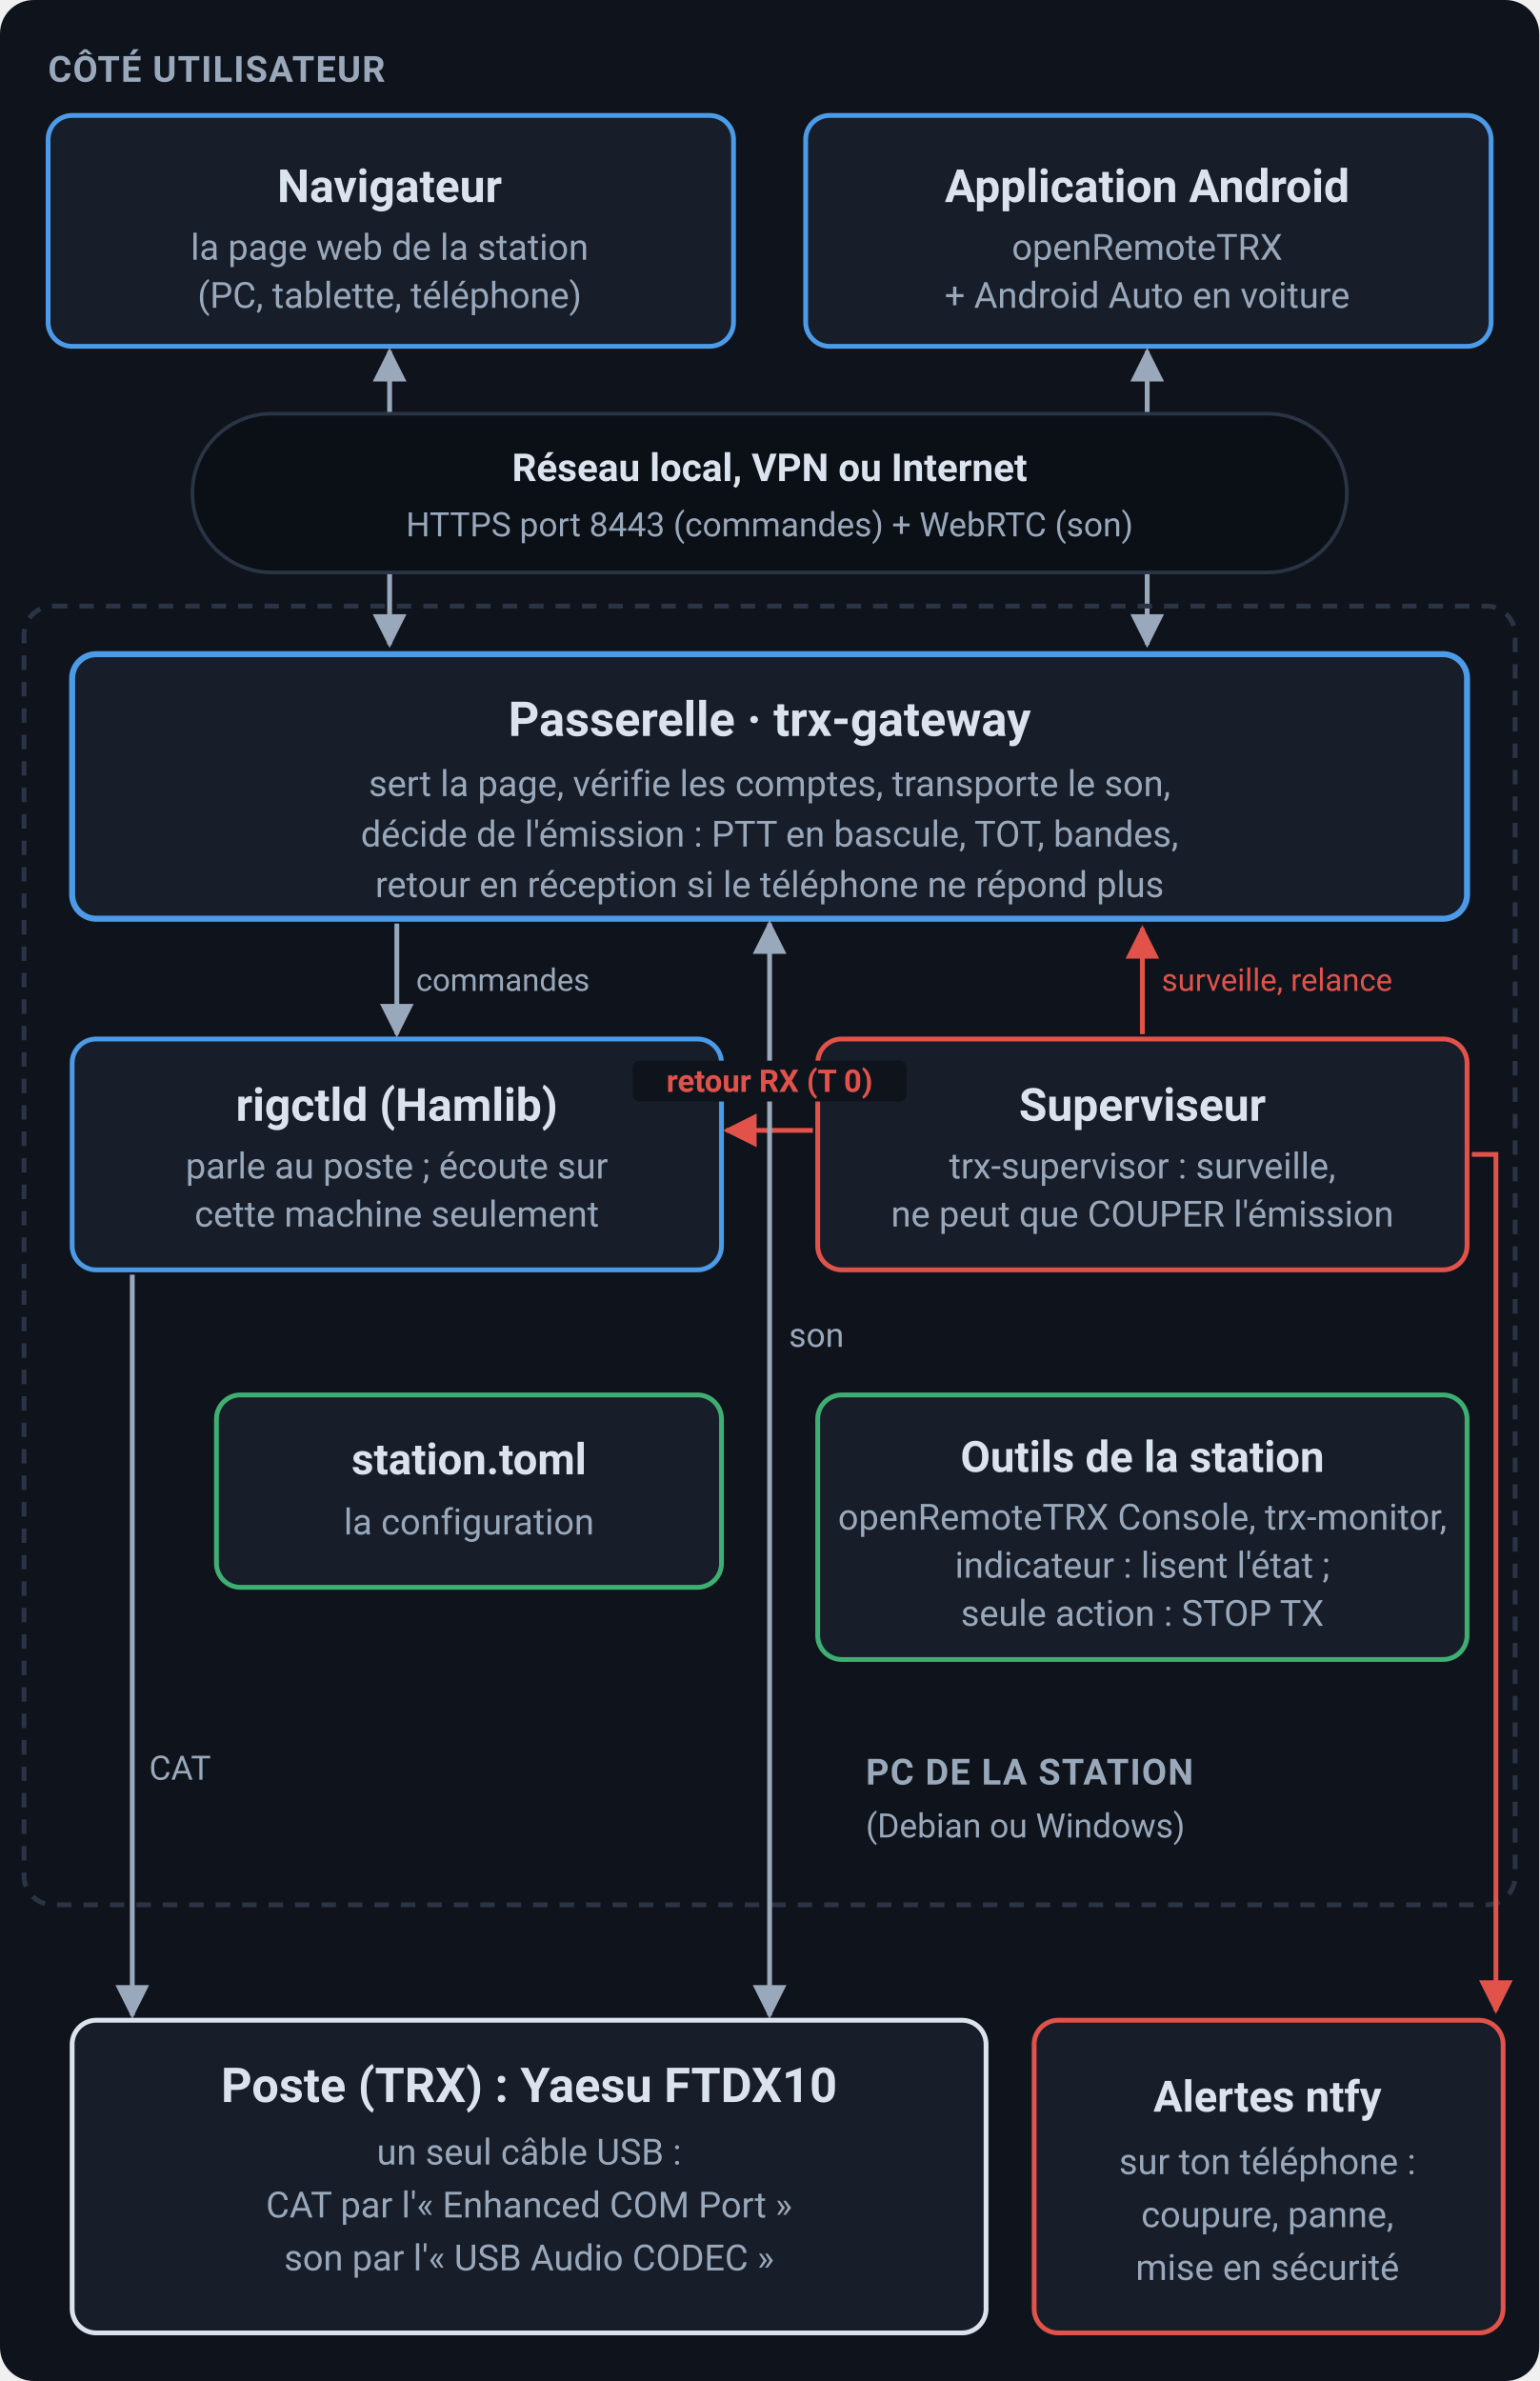
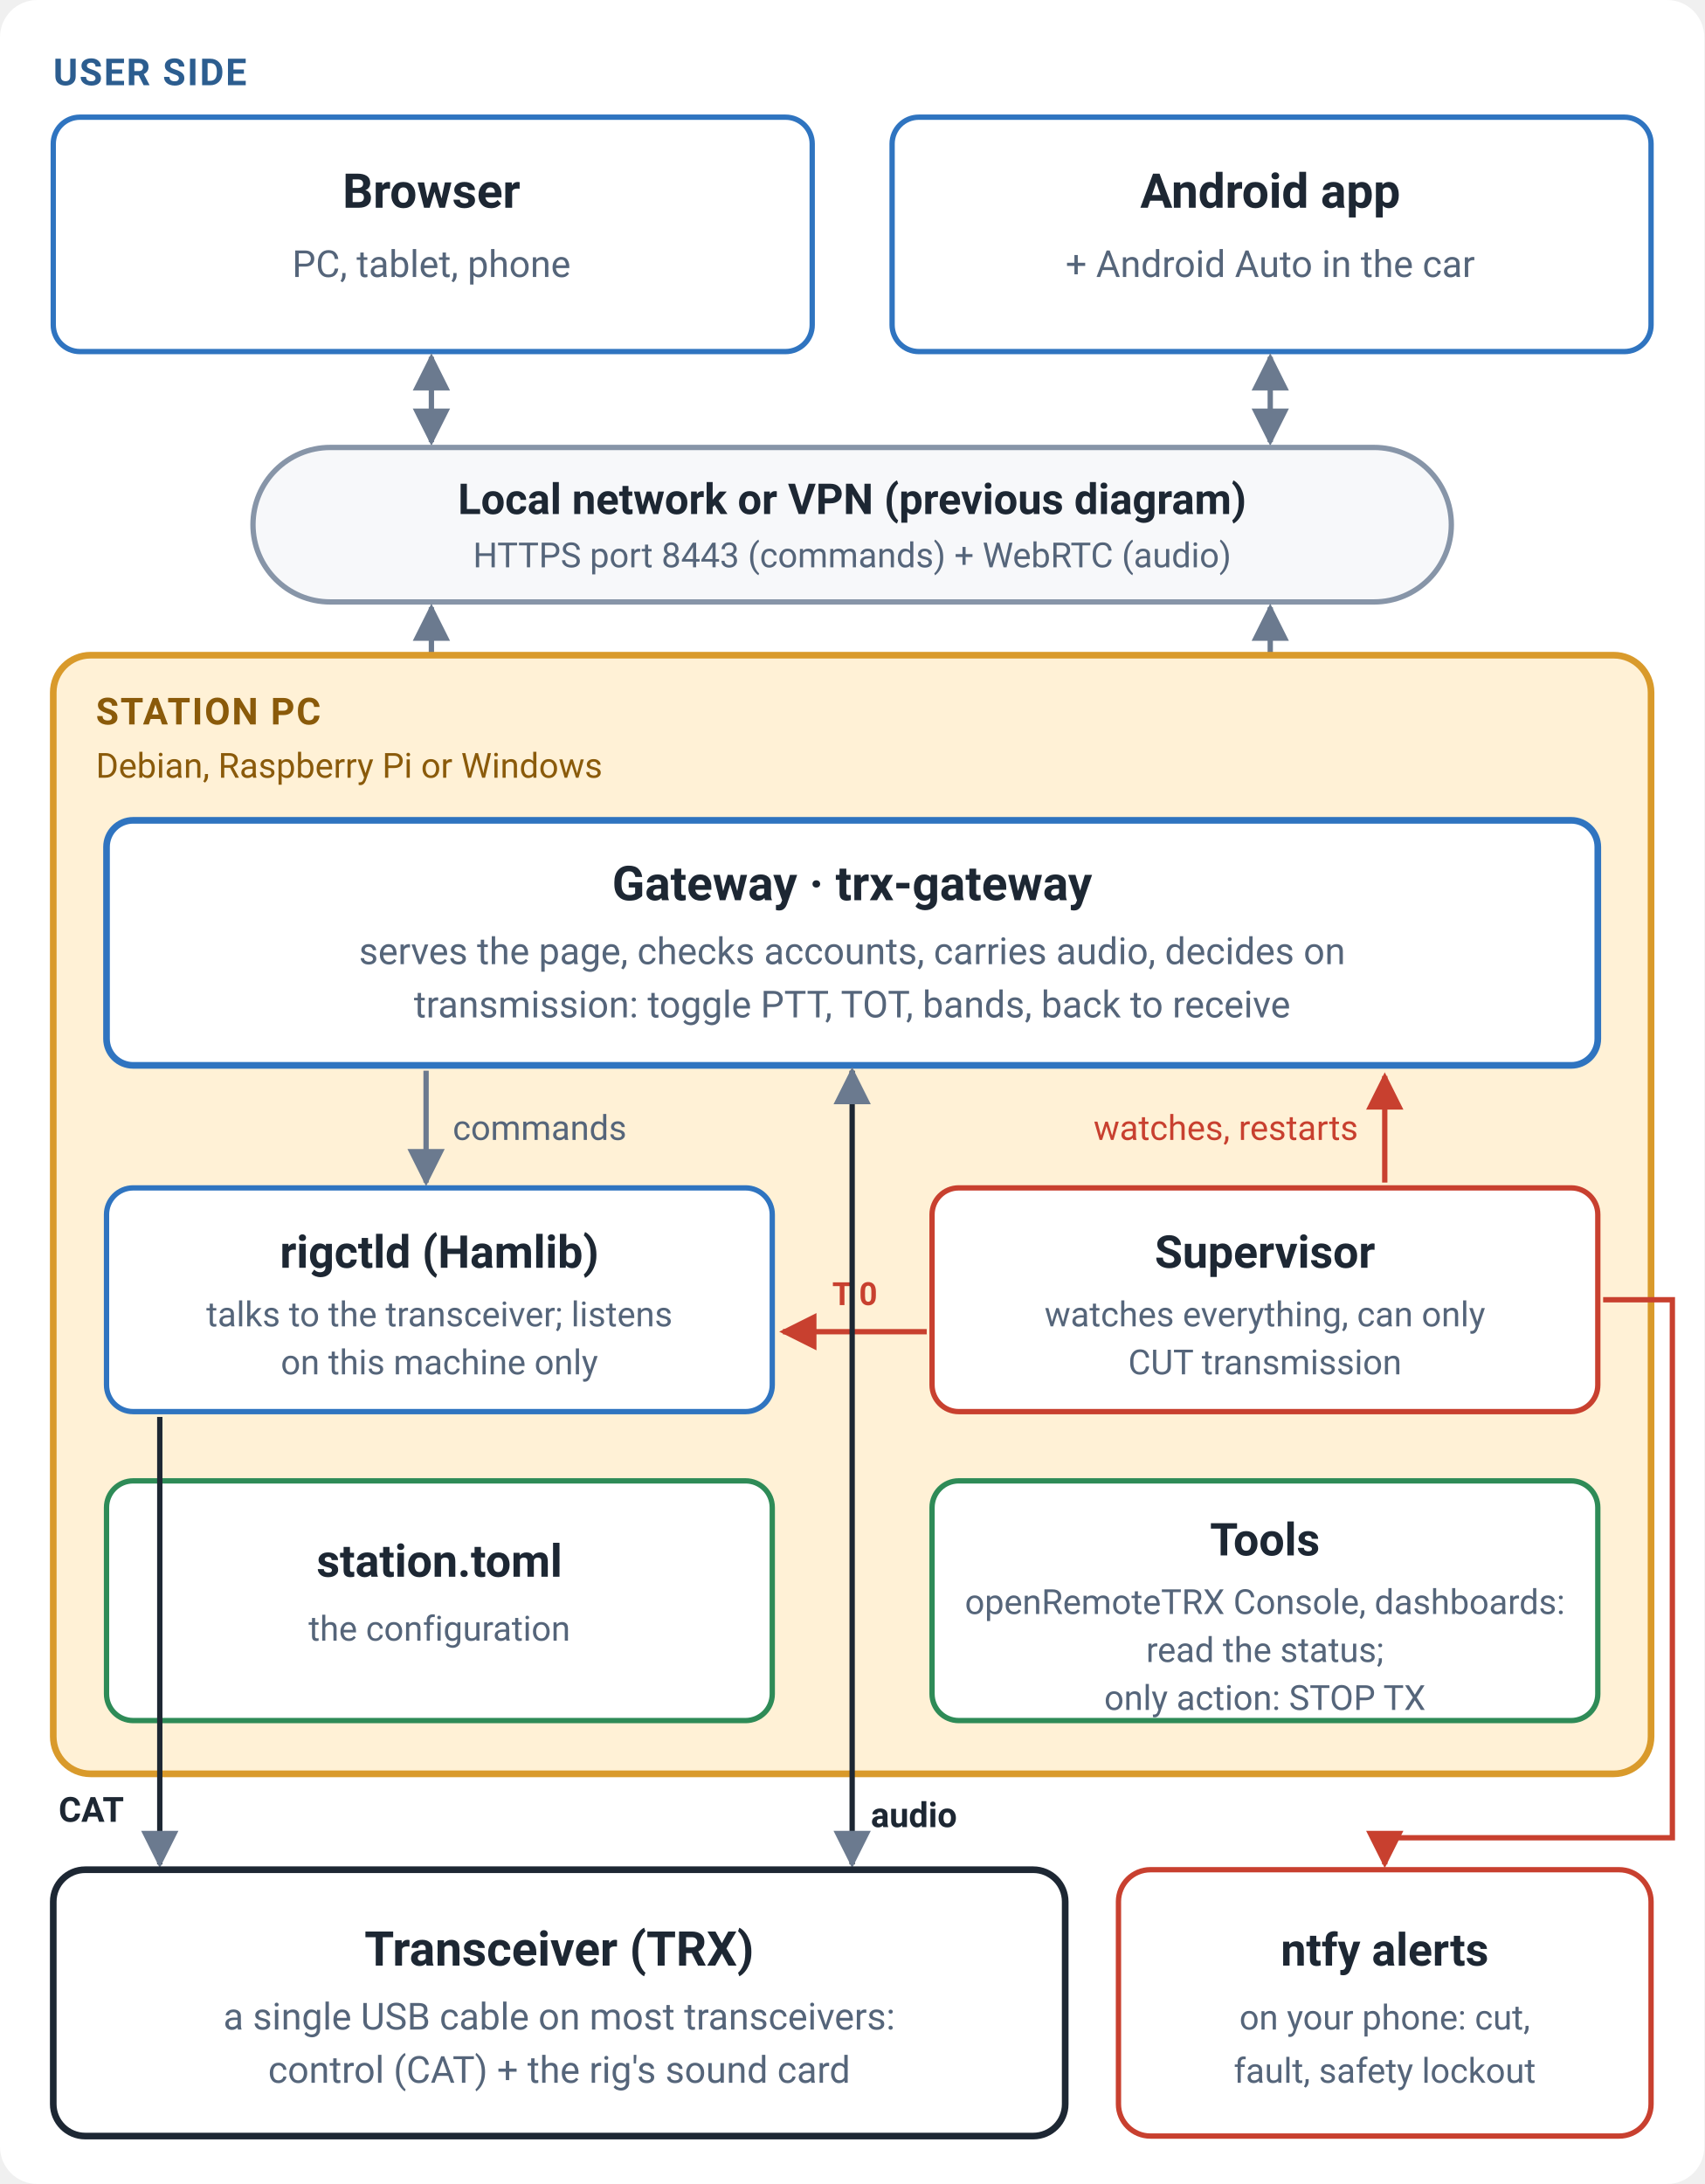
- <svg xmlns="http://www.w3.org/2000/svg" viewBox="0 0 640 990" width="640" height="990" role="img" aria-labelledby="titre desc" font-family="system-ui,-apple-system,'Segoe UI',Roboto,sans-serif">
+ <svg xmlns="http://www.w3.org/2000/svg" viewBox="0 0 640 820" width="640" height="820" role="img" aria-labelledby="b-titre b-desc" font-family="system-ui,-apple-system,'Segoe UI',Roboto,sans-serif">
  <defs>
-     <marker id="fleche" viewBox="0 0 10 10" refX="9" refY="5" markerWidth="7" markerHeight="7" orient="auto-start-reverse">
-       <path d="M0,0 L10,5 L0,10 z" fill="#9aa8bb" />
+     <marker id="b-fl" viewBox="0 0 10 10" refX="9" refY="5" markerWidth="7" markerHeight="7" orient="auto-start-reverse">
+       <path d="M0,0 L10,5 L0,10 z" fill="#6b7a8f" />
    </marker>
-     <marker id="flecheR" viewBox="0 0 10 10" refX="9" refY="5" markerWidth="7" markerHeight="7" orient="auto-start-reverse">
-       <path d="M0,0 L10,5 L0,10 z" fill="#e0524a" />
+     <marker id="b-flr" viewBox="0 0 10 10" refX="9" refY="5" markerWidth="7" markerHeight="7" orient="auto-start-reverse">
+       <path d="M0,0 L10,5 L0,10 z" fill="#c8402f" />
    </marker>
  </defs>
-   <rect width="640" height="990" rx="14" fill="#0f141c" />
-   <text x="20" y="34" fill="#9aa8bb" font-size="15" font-weight="600" letter-spacing=".5">CÔTÉ UTILISATEUR</text>
-   <rect x="20" y="48" width="285" height="96" rx="10" fill="#171e29" stroke="#4c9be8" stroke-width="2" />
-   <text x="162" y="84" fill="#dbe3ee" font-size="19" font-weight="700" text-anchor="middle">Navigateur</text>
-   <text x="162" y="108" fill="#9aa8bb" font-size="15" text-anchor="middle">la page web de la station</text>
-   <text x="162" y="128" fill="#9aa8bb" font-size="15" text-anchor="middle">(PC, tablette, téléphone)</text>
-   <rect x="335" y="48" width="285" height="96" rx="10" fill="#171e29" stroke="#4c9be8" stroke-width="2" />
-   <text x="477" y="84" fill="#dbe3ee" font-size="19" font-weight="700" text-anchor="middle">Application Android</text>
-   <text x="477" y="108" fill="#9aa8bb" font-size="15" text-anchor="middle">openRemoteTRX</text>
-   <text x="477" y="128" fill="#9aa8bb" font-size="15" text-anchor="middle">+ Android Auto en voiture</text>
-   <line x1="162" y1="146" x2="162" y2="268" stroke="#9aa8bb" stroke-width="2" marker-start="url(#fleche)" marker-end="url(#fleche)" />
-   <line x1="477" y1="146" x2="477" y2="268" stroke="#9aa8bb" stroke-width="2" marker-start="url(#fleche)" marker-end="url(#fleche)" />
-   <rect x="80" y="172" width="480" height="66" rx="33" fill="#0b1017" stroke="#2a3445" stroke-width="1.5" />
-   <text x="320" y="200" fill="#dbe3ee" font-size="16" font-weight="600" text-anchor="middle">Réseau local, VPN ou Internet</text>
-   <text x="320" y="223" fill="#9aa8bb" font-size="14" text-anchor="middle">HTTPS port 8443 (commandes) + WebRTC (son)</text>
-   <rect x="10" y="252" width="620" height="540" rx="12" fill="none" stroke="#2a3445" stroke-width="2" stroke-dasharray="6 5" />
-   <text x="360" y="742" fill="#9aa8bb" font-size="15" font-weight="600" letter-spacing=".5">PC DE LA STATION</text>
-   <text x="360" y="764" fill="#9aa8bb" font-size="14">(Debian ou Windows)</text>
-   <rect x="30" y="272" width="580" height="110" rx="10" fill="#171e29" stroke="#4c9be8" stroke-width="2.5" />
-   <text x="320" y="306" fill="#dbe3ee" font-size="20" font-weight="700" text-anchor="middle">Passerelle  ·  trx-gateway</text>
-   <text x="320" y="331" fill="#9aa8bb" font-size="15" text-anchor="middle">sert la page, vérifie les comptes, transporte le son,</text>
-   <text x="320" y="352" fill="#9aa8bb" font-size="15" text-anchor="middle">décide de l'émission : PTT en bascule, TOT, bandes,</text>
-   <text x="320" y="373" fill="#9aa8bb" font-size="15" text-anchor="middle">retour en réception si le téléphone ne répond plus</text>
-   <rect x="30" y="432" width="270" height="96" rx="10" fill="#171e29" stroke="#4c9be8" stroke-width="2" />
-   <text x="165" y="466" fill="#dbe3ee" font-size="19" font-weight="700" text-anchor="middle">rigctld (Hamlib)</text>
-   <text x="165" y="490" fill="#9aa8bb" font-size="15" text-anchor="middle">parle au poste ; écoute sur</text>
-   <text x="165" y="510" fill="#9aa8bb" font-size="15" text-anchor="middle">cette machine seulement</text>
-   <rect x="340" y="432" width="270" height="96" rx="10" fill="#171e29" stroke="#e0524a" stroke-width="2" />
-   <text x="475" y="466" fill="#dbe3ee" font-size="19" font-weight="700" text-anchor="middle">Superviseur</text>
-   <text x="475" y="490" fill="#9aa8bb" font-size="15" text-anchor="middle">trx-supervisor : surveille,</text>
-   <text x="475" y="510" fill="#9aa8bb" font-size="15" text-anchor="middle">ne peut que COUPER l'émission</text>
-   <rect x="90" y="580" width="210" height="80" rx="10" fill="#171e29" stroke="#3fae72" stroke-width="2" />
-   <text x="195" y="613" fill="#dbe3ee" font-size="18" font-weight="700" text-anchor="middle">station.toml</text>
-   <text x="195" y="638" fill="#9aa8bb" font-size="15" text-anchor="middle">la configuration</text>
-   <rect x="340" y="580" width="270" height="110" rx="10" fill="#171e29" stroke="#3fae72" stroke-width="2" />
-   <text x="475" y="612" fill="#dbe3ee" font-size="18" font-weight="700" text-anchor="middle">Outils de la station</text>
-   <text x="475" y="636" fill="#9aa8bb" font-size="15" text-anchor="middle">openRemoteTRX Console, trx-monitor,</text>
-   <text x="475" y="656" fill="#9aa8bb" font-size="15" text-anchor="middle">indicateur : lisent l'état ;</text>
-   <text x="475" y="676" fill="#9aa8bb" font-size="15" text-anchor="middle">seule action : STOP TX</text>
-   <line x1="165" y1="384" x2="165" y2="430" stroke="#9aa8bb" stroke-width="2" marker-end="url(#fleche)" />
-   <text x="173" y="412" fill="#9aa8bb" font-size="13">commandes</text>
-   <line x1="475" y1="430" x2="475" y2="386" stroke="#e0524a" stroke-width="2" marker-end="url(#flecheR)" />
-   <text x="483" y="412" fill="#e0524a" font-size="13">surveille, relance</text>
-   <line x1="338" y1="470" x2="302" y2="470" stroke="#e0524a" stroke-width="2" marker-end="url(#flecheR)" />
-   <line x1="55" y1="530" x2="55" y2="838" stroke="#9aa8bb" stroke-width="2" marker-end="url(#fleche)" />
-   <text x="62" y="740" fill="#9aa8bb" font-size="14">CAT</text>
-   <line x1="320" y1="384" x2="320" y2="838" stroke="#9aa8bb" stroke-width="2" marker-start="url(#fleche)" marker-end="url(#fleche)" />
-   <text x="328" y="560" fill="#9aa8bb" font-size="14">son</text>
-   <polyline points="612,480 622,480 622,836" fill="none" stroke="#e0524a" stroke-width="2" marker-end="url(#flecheR)" />
-   <rect x="30" y="840" width="380" height="130" rx="10" fill="#171e29" stroke="#dbe3ee" stroke-width="2" />
-   <text x="220" y="874" fill="#dbe3ee" font-size="20" font-weight="700" text-anchor="middle">Poste (TRX) : Yaesu FTDX10</text>
-   <text x="220" y="900" fill="#9aa8bb" font-size="15" text-anchor="middle">un seul câble USB :</text>
-   <text x="220" y="922" fill="#9aa8bb" font-size="15" text-anchor="middle">CAT par l'« Enhanced COM Port »</text>
-   <text x="220" y="944" fill="#9aa8bb" font-size="15" text-anchor="middle">son par l'« USB Audio CODEC »</text>
-   <rect x="430" y="840" width="195" height="130" rx="10" fill="#171e29" stroke="#e0524a" stroke-width="2" />
-   <text x="527" y="878" fill="#dbe3ee" font-size="18" font-weight="700" text-anchor="middle">Alertes ntfy</text>
-   <text x="527" y="904" fill="#9aa8bb" font-size="15" text-anchor="middle">sur ton téléphone :</text>
-   <text x="527" y="926" fill="#9aa8bb" font-size="15" text-anchor="middle">coupure, panne,</text>
-   <text x="527" y="948" fill="#9aa8bb" font-size="15" text-anchor="middle">mise en sécurité</text>
-   <rect x="263" y="441" width="114" height="17" rx="3" fill="#0f141c" />
-   <text x="320" y="454" fill="#e0524a" font-size="13" font-weight="700" text-anchor="middle">retour RX (T 0)</text>
+   <rect width="640" height="820" rx="14" fill="#ffffff" />
+   <text x="20" y="32" fill="#2c5d8f" font-size="14" font-weight="700" letter-spacing=".6">USER SIDE</text>
+   <rect x="20" y="44" width="285" height="88" rx="10" fill="#fff" stroke="#2f74c0" stroke-width="2" />
+   <text x="162" y="78" fill="#1d2733" font-size="18" font-weight="700" text-anchor="middle">Browser</text>
+   <text x="162" y="104" fill="#55657a" font-size="14" text-anchor="middle">PC, tablet, phone</text>
+   <rect x="335" y="44" width="285" height="88" rx="10" fill="#fff" stroke="#2f74c0" stroke-width="2" />
+   <text x="477" y="78" fill="#1d2733" font-size="18" font-weight="700" text-anchor="middle">Android app</text>
+   <text x="477" y="104" fill="#55657a" font-size="14" text-anchor="middle">+ Android Auto in the car</text>
+   <line x1="162" y1="134" x2="162" y2="166" stroke="#6b7a8f" stroke-width="2" marker-start="url(#b-fl)" marker-end="url(#b-fl)" />
+   <line x1="477" y1="134" x2="477" y2="166" stroke="#6b7a8f" stroke-width="2" marker-start="url(#b-fl)" marker-end="url(#b-fl)" />
+   <rect x="95" y="168" width="450" height="58" rx="29" fill="#f7f8fa" stroke="#8795a8" stroke-width="2" />
+   <text x="320" y="193" fill="#1d2733" font-size="16" font-weight="700" text-anchor="middle">Local network or VPN (previous diagram)</text>
+   <text x="320" y="213" fill="#55657a" font-size="13" text-anchor="middle">HTTPS port 8443 (commands) + WebRTC (audio)</text>
+   <line x1="162" y1="228" x2="162" y2="306" stroke="#6b7a8f" stroke-width="2" marker-start="url(#b-fl)" marker-end="url(#b-fl)" />
+   <line x1="477" y1="228" x2="477" y2="306" stroke="#6b7a8f" stroke-width="2" marker-start="url(#b-fl)" marker-end="url(#b-fl)" />
+   <rect x="20" y="246" width="600" height="420" rx="14" fill="#fff1d6" stroke="#d99a2b" stroke-width="2.5" />
+   <text x="36" y="272" fill="#8a5a0a" font-size="14" font-weight="700" letter-spacing=".6">STATION PC</text>
+   <text x="36" y="292" fill="#8a5a0a" font-size="13">Debian, Raspberry Pi or Windows</text>
+   <rect x="40" y="308" width="560" height="92" rx="10" fill="#fff" stroke="#2f74c0" stroke-width="2.5" />
+   <text x="320" y="338" fill="#1d2733" font-size="18" font-weight="700" text-anchor="middle">Gateway · trx-gateway</text>
+   <text x="320" y="362" fill="#55657a" font-size="14" text-anchor="middle">serves the page, checks accounts, carries audio, decides on</text>
+   <text x="320" y="382" fill="#55657a" font-size="14" text-anchor="middle">transmission: toggle PTT, TOT, bands, back to receive</text>
+   <line x1="160" y1="402" x2="160" y2="444" stroke="#6b7a8f" stroke-width="2" marker-end="url(#b-fl)" />
+   <text x="170" y="428" fill="#55657a" font-size="13">commands</text>
+   <rect x="40" y="446" width="250" height="84" rx="10" fill="#fff" stroke="#2f74c0" stroke-width="2" />
+   <text x="165" y="476" fill="#1d2733" font-size="17" font-weight="700" text-anchor="middle">rigctld (Hamlib)</text>
+   <text x="165" y="498" fill="#55657a" font-size="13" text-anchor="middle">talks to the transceiver; listens</text>
+   <text x="165" y="516" fill="#55657a" font-size="13" text-anchor="middle">on this machine only</text>
+   <rect x="350" y="446" width="250" height="84" rx="10" fill="#fff" stroke="#c8402f" stroke-width="2" />
+   <text x="475" y="476" fill="#1d2733" font-size="17" font-weight="700" text-anchor="middle">Supervisor</text>
+   <text x="475" y="498" fill="#55657a" font-size="13" text-anchor="middle">watches everything, can only</text>
+   <text x="475" y="516" fill="#55657a" font-size="13" text-anchor="middle">CUT transmission</text>
+   <line x1="520" y1="444" x2="520" y2="404" stroke="#c8402f" stroke-width="2" marker-end="url(#b-flr)" />
+   <text x="510" y="428" fill="#c8402f" font-size="13" text-anchor="end">watches, restarts</text>
+   <line x1="348" y1="500" x2="294" y2="500" stroke="#c8402f" stroke-width="2" marker-end="url(#b-flr)" />
+   <text x="321" y="490" fill="#c8402f" font-size="12" font-weight="700" text-anchor="middle">T 0</text>
+   <rect x="40" y="556" width="250" height="90" rx="10" fill="#fff" stroke="#2e8b57" stroke-width="2" />
+   <text x="165" y="592" fill="#1d2733" font-size="17" font-weight="700" text-anchor="middle">station.toml</text>
+   <text x="165" y="616" fill="#55657a" font-size="13" text-anchor="middle">the configuration</text>
+   <rect x="350" y="556" width="250" height="90" rx="10" fill="#fff" stroke="#2e8b57" stroke-width="2" />
+   <text x="475" y="584" fill="#1d2733" font-size="17" font-weight="700" text-anchor="middle">Tools</text>
+   <text x="475" y="606" fill="#55657a" font-size="13" text-anchor="middle">openRemoteTRX Console, dashboards:</text>
+   <text x="475" y="624" fill="#55657a" font-size="13" text-anchor="middle">read the status;</text>
+   <text x="475" y="642" fill="#55657a" font-size="13" text-anchor="middle">only action: STOP TX</text>
+   <line x1="60" y1="532" x2="60" y2="700" stroke="#1d2733" stroke-width="2" marker-end="url(#b-fl)" />
+   <text x="22" y="684" fill="#1d2733" font-size="13" font-weight="600">CAT</text>
+   <line x1="320" y1="402" x2="320" y2="700" stroke="#1d2733" stroke-width="2" marker-start="url(#b-fl)" marker-end="url(#b-fl)" />
+   <text x="327" y="686" fill="#1d2733" font-size="13" font-weight="600">audio</text>
+   <rect x="20" y="702" width="380" height="100" rx="12" fill="#fff" stroke="#1d2733" stroke-width="2.5" />
+   <text x="210" y="738" fill="#1d2733" font-size="18" font-weight="700" text-anchor="middle">Transceiver (TRX)</text>
+   <text x="210" y="762" fill="#55657a" font-size="14" text-anchor="middle">a single USB cable on most transceivers:</text>
+   <text x="210" y="782" fill="#55657a" font-size="14" text-anchor="middle">control (CAT) + the rig's sound card</text>
+   <path d="M602,488 H628 V690 H520 V700" fill="none" stroke="#c8402f" stroke-width="2" marker-end="url(#b-flr)" />
+   <rect x="420" y="702" width="200" height="100" rx="12" fill="#fff" stroke="#c8402f" stroke-width="2" />
+   <text x="520" y="738" fill="#1d2733" font-size="17" font-weight="700" text-anchor="middle">ntfy alerts</text>
+   <text x="520" y="762" fill="#55657a" font-size="13" text-anchor="middle">on your phone: cut,</text>
+   <text x="520" y="782" fill="#55657a" font-size="13" text-anchor="middle">fault, safety lockout</text>
</svg>
